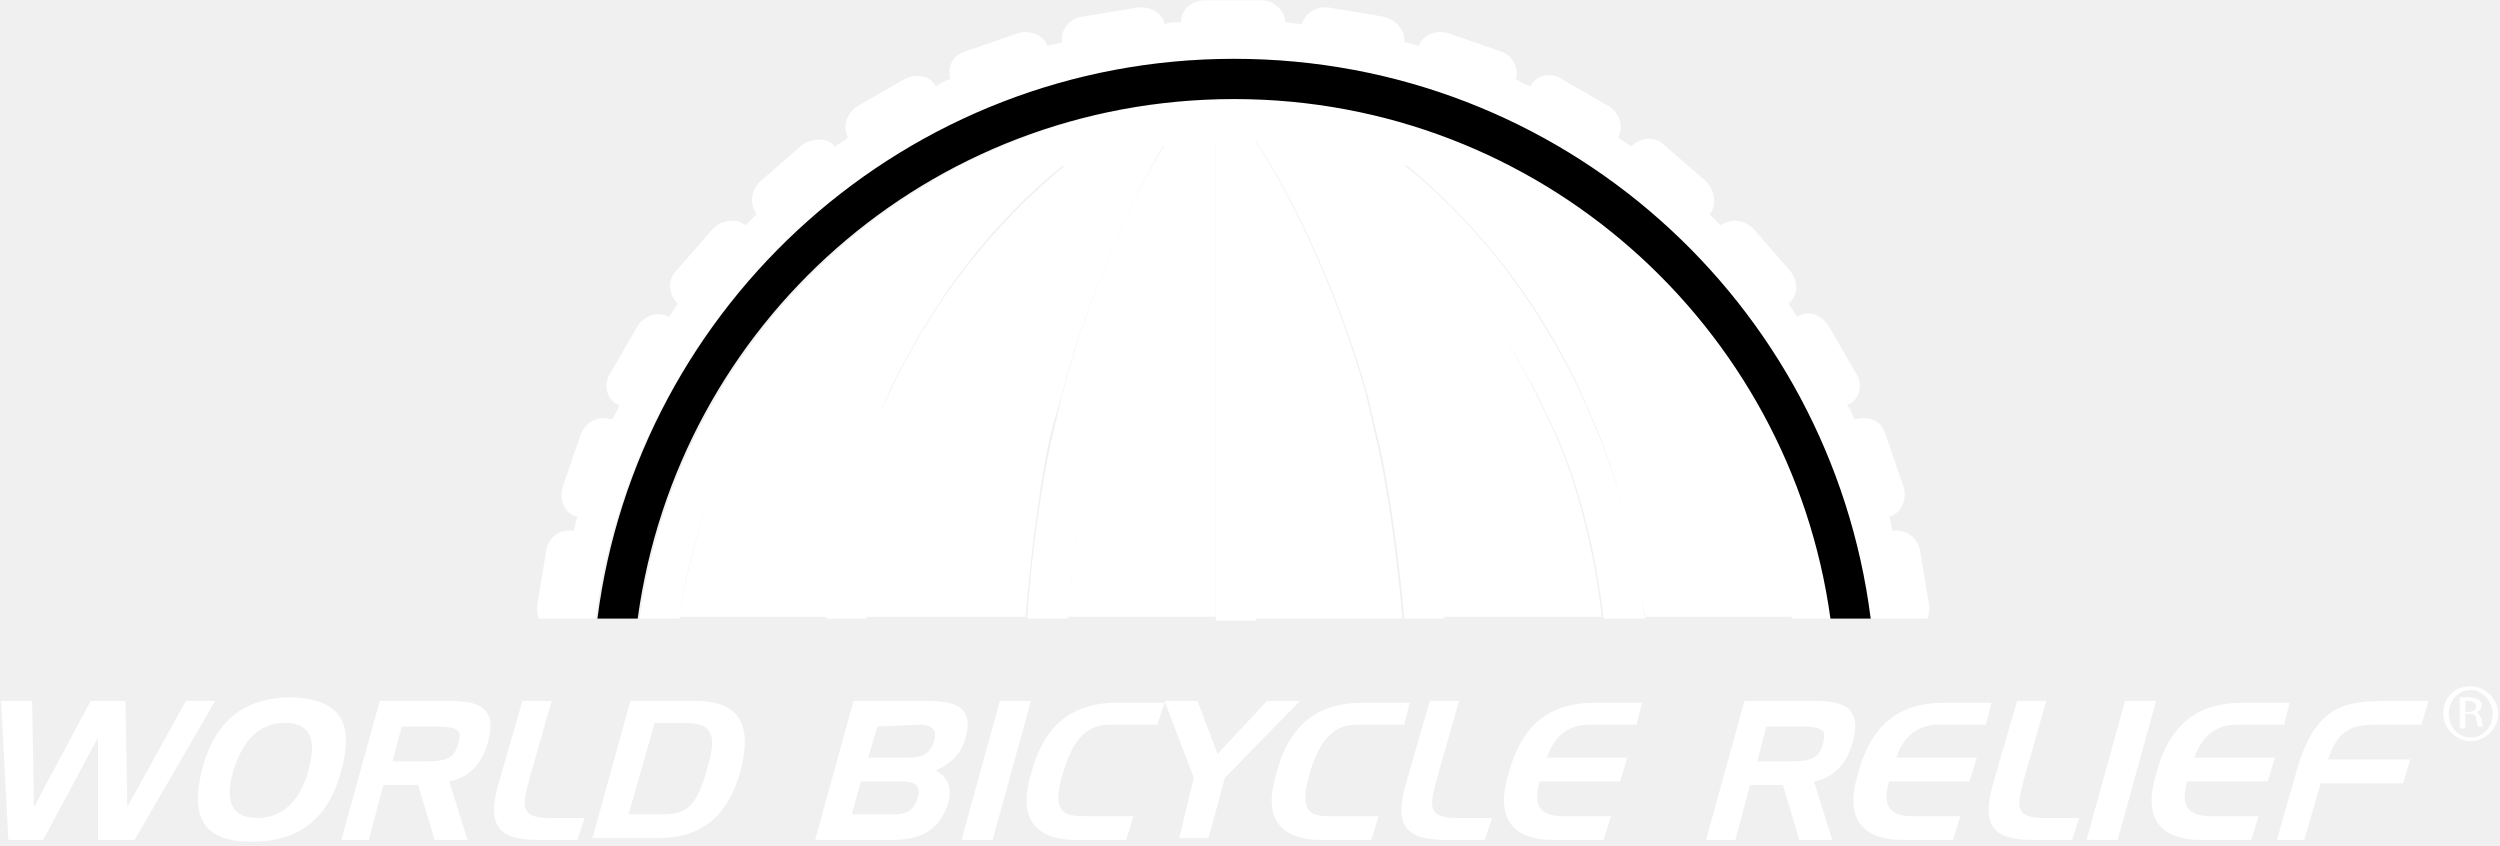
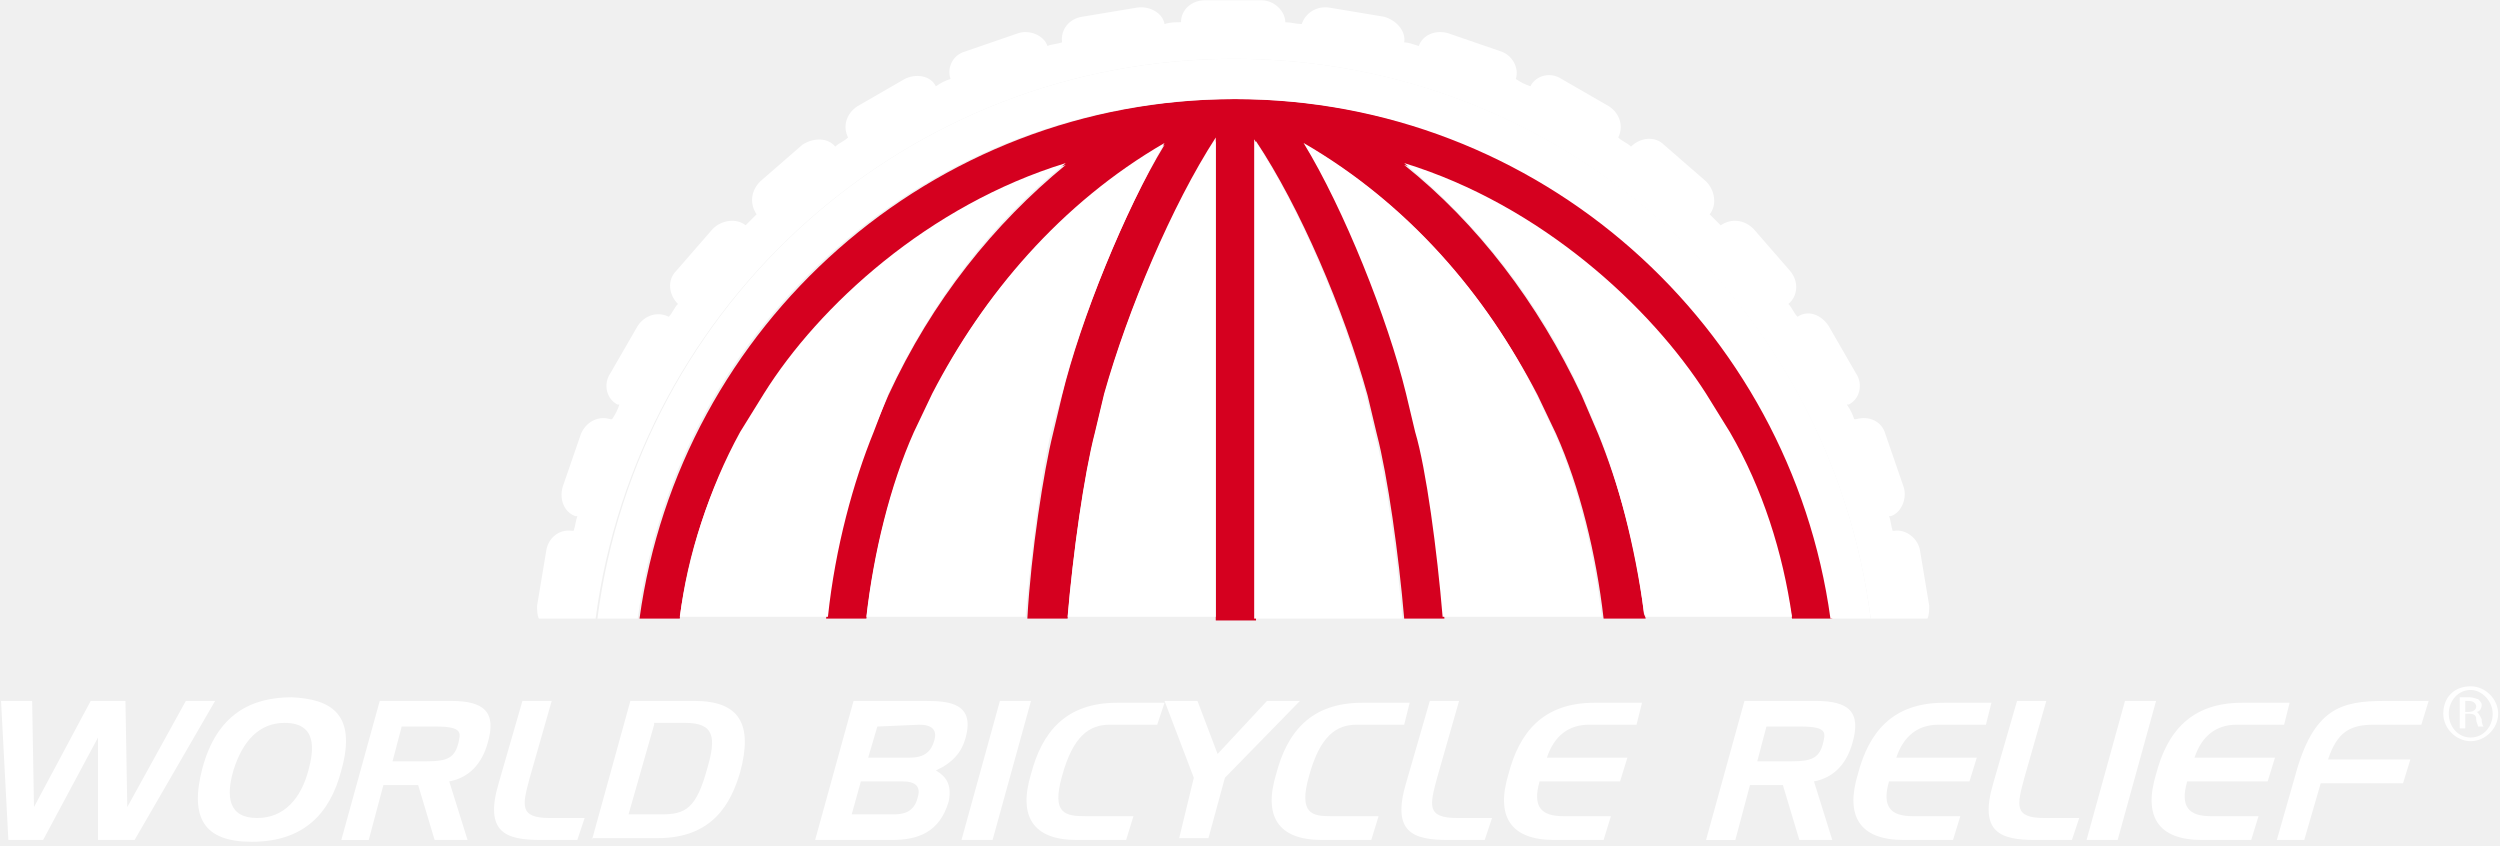
<svg xmlns="http://www.w3.org/2000/svg" width="399" height="135" viewBox="0 0 399 135">
-   <g transform="translate(-1 -2)" fill="#fff" fill-rule="evenodd">
+   <g transform="translate(-1 -2)" fill="#d5001f" fill-rule="evenodd">
    <path d="M119.124 71.24l3.796-6.13c8.759-13.723 26.277-30.074 48.175-36.789-11.387 9.343-21.314 21.606-28.321 36.788l-2.628 6.132c-3.212 8.175-6.131 18.686-7.3 29.489h6.424c1.168-10.22 3.796-21.022 7.591-29.49l2.92-6.13c7.883-15.767 20.438-30.365 37.08-40-6.423 10.51-13.43 28.029-16.35 40l-1.46 6.13c-1.46 5.84-3.504 18.979-4.087 29.49h6.423c.876-10.511 2.628-22.774 4.38-29.49l1.46-6.13c3.795-13.723 10.802-30.074 17.81-40.584v76.496h6.423V24.526c7.007 10.51 14.014 26.86 17.81 40.583l1.46 6.132c1.752 6.715 3.504 19.27 4.38 29.489h6.423c-.876-10.511-2.628-23.65-4.38-29.49l-1.46-6.13c-2.92-11.971-9.927-29.49-16.35-40 16.642 9.635 28.905 24.233 37.08 40l2.92 6.13c3.796 8.468 6.423 19.27 7.591 29.49h6.716c0-.292-.292-.584-.292-.876-1.168-10.51-4.088-20.73-7.3-28.613l-2.627-6.132c-7.008-14.89-16.643-27.445-28.322-36.788 21.898 6.715 39.417 22.774 48.176 36.788l3.795 6.132c4.964 9.051 8.175 19.27 9.927 29.489h6.424c-6.424-47.007-46.424-82.92-95.183-82.92-48.759 0-88.759 36.205-95.182 82.92h6.423c1.168-10.22 4.672-20.438 9.635-29.49z" />
    <path d="M197.956 11.387c52.263 0 95.183 39.124 101.606 89.343h9.051c.292-.584.292-1.46.292-2.044l-1.46-8.759c-.292-2.044-2.336-3.504-4.087-3.212h-.292c-.292-.876-.292-1.751-.584-2.335h.292c1.752-.584 2.627-2.92 2.044-4.672l-2.92-8.467c-.584-2.044-2.628-2.92-4.672-2.336h-.292c-.292-.876-.584-1.46-1.168-2.336h.292c1.752-.876 2.336-3.211 1.168-4.963l-4.38-7.591c-1.167-1.752-3.211-2.628-4.963-1.46-.584-.584-.876-1.46-1.46-2.044 1.46-1.168 1.752-3.504.292-5.256l-5.84-6.715c-1.459-1.46-3.503-1.752-5.255-.584l-1.751-1.752c1.167-1.46.876-3.795-.584-5.255l-6.716-5.84c-1.46-1.46-3.795-1.167-5.255.292-.584-.583-1.46-.875-2.044-1.46.876-1.751.292-3.795-1.46-4.963l-7.591-4.38c-1.752-1.167-4.088-.583-4.964 1.168-.875-.292-1.46-.584-2.335-1.167.584-1.752-.584-3.796-2.336-4.38l-8.467-2.92c-2.044-.584-4.088.292-4.672 2.044-.876-.292-1.752-.584-2.336-.584.292-1.752-1.167-3.504-3.211-4.087l-8.76-1.46c-2.043-.292-3.795.876-4.379 2.627-.876 0-1.752-.292-2.628-.292 0-1.751-1.751-3.503-3.795-3.503h-9.051c-2.044 0-3.796 1.46-3.796 3.503-.876 0-1.752 0-2.628.292-.292-1.751-2.335-2.92-4.38-2.627l-8.758 1.46c-2.044.292-3.504 2.043-3.212 4.087-.876.292-1.752.292-2.336.584-.584-1.752-2.92-2.628-4.671-2.044l-8.468 2.92c-2.043.584-2.92 2.628-2.335 4.38-.876.292-1.46.583-2.336 1.167-.876-1.751-3.212-2.043-4.964-1.167l-7.59 4.38c-1.753 1.167-2.337 3.21-1.46 4.963-.585.584-1.46.876-2.044 1.46-1.168-1.46-3.504-1.46-5.256-.293l-6.715 5.84c-1.46 1.46-1.752 3.504-.584 5.255L120 37.956c-1.46-1.168-3.796-.876-5.255.584l-5.84 6.715c-1.46 1.46-1.168 3.796.292 5.256-.584.584-.876 1.46-1.46 2.044-1.752-.876-3.795-.292-4.963 1.46l-4.38 7.59c-1.168 1.753-.584 4.088 1.168 4.964h.292c-.292.876-.584 1.46-1.168 2.336h-.292c-1.752-.584-3.795.292-4.671 2.336l-2.92 8.467c-.584 2.044.292 4.088 2.044 4.672h.292c-.292.875-.292 1.46-.584 2.335h-.292c-2.044-.292-3.796 1.168-4.088 3.212l-1.46 8.76c0 .583 0 1.459.292 2.043h9.051c6.716-50.511 49.927-89.343 101.898-89.343z" fill="#fff" fill-rule="nonzero" />
-     <path d="M197.956 11.387c-52.263 0-95.182 39.124-101.606 89.343h6.424c6.423-47.007 46.423-82.92 95.182-82.92 48.76 0 88.76 36.205 95.183 82.92h6.423c-6.423-50.511-49.343-89.343-101.606-89.343z" fill="#000" fill-rule="nonzero" />
+     <path d="M197.956 11.387c-52.263 0-95.182 39.124-101.606 89.343h6.424c6.423-47.007 46.423-82.92 95.182-82.92 48.76 0 88.76 36.205 95.183 82.92h6.423c-6.423-50.511-49.343-89.343-101.606-89.343z" fill="#fff" fill-rule="nonzero" />
    <path d="M177.226 64.818l-1.46 6.13c-1.751 6.716-3.503 19.271-4.38 29.49h23.65V23.942c-7.007 10.803-14.014 27.445-17.81 40.876zm41.752 0c-3.796-13.723-10.803-30.073-17.81-40.584v76.496h23.65c-.876-10.511-2.628-22.774-4.38-29.49l-1.46-6.422zm27.153 0c-7.883-15.767-20.438-30.365-37.08-40 6.423 10.51 13.43 28.029 16.35 40l1.46 6.13c1.752 5.84 3.504 18.979 4.38 29.49h25.401c-1.168-10.219-3.795-21.022-7.59-29.49l-2.92-6.13z" fill="#fff" fill-rule="nonzero" />
    <path d="M273.285 64.818c-8.76-13.723-26.278-30.073-48.176-36.789 11.387 9.343 21.314 21.606 28.322 36.789l2.627 6.13c3.212 7.884 5.84 18.103 7.3 28.614 0 .292.292.584.292.876h23.357c-1.46-10.219-4.671-20.438-9.927-29.49l-3.795-6.13zm-102.774 0c2.92-11.971 10.219-29.49 16.35-40-16.642 9.635-28.905 24.233-37.08 40l-2.92 6.13c-3.795 8.468-6.423 19.271-7.59 29.49h25.4c.876-10.511 2.628-23.65 4.088-29.49l1.752-6.13z" fill="#fff" fill-rule="nonzero" />
    <path d="M142.774 64.818c7.007-14.891 16.642-27.446 28.32-36.789-21.897 6.716-39.415 22.774-48.174 36.789l-3.796 6.13c-4.963 9.052-8.175 19.271-9.635 29.49h23.65c1.168-11.095 4.087-21.606 7.299-29.49l2.336-6.13z" fill="#fff" fill-rule="nonzero" />
    <path fill="#fff" fill-rule="nonzero" d="M2.336 136.058L1.168 113.869 6.131 113.869 6.423 130.803 15.474 113.869 21.022 113.869 21.314 130.803 30.657 113.869 35.328 113.869 22.482 136.058 16.642 136.058 16.642 119.708 7.883 136.058z" />
    <path d="M55.474 124.964c-1.751 6.715-5.839 11.386-14.306 11.386-7.591 0-9.927-3.795-7.883-11.678 2.335-8.76 7.883-11.387 14.306-11.387 5.84.292 10.511 2.335 7.883 11.679zm-13.43 7.59c4.38 0 7.007-3.21 8.175-7.59.876-3.212 1.46-7.592-3.796-7.592-4.087 0-6.715 2.92-8.175 7.592-1.168 4.087-.876 7.59 3.796 7.59zm13.43 3.504l6.132-22.19h11.387c5.255 0 7.299 1.752 5.84 6.716-.877 3.212-2.92 5.547-6.132 6.131l2.92 9.343h-5.256l-2.628-8.759H62.19l-2.336 8.76h-4.38zm9.635-18.102l-1.46 5.548h5.548c3.212 0 4.38-.584 4.964-2.92.292-1.46.875-2.628-3.504-2.628h-5.548zm28.03 18.102h-5.84c-5.547 0-9.05-1.167-6.715-9.05l3.796-13.14h4.671l-3.504 12.263c-1.167 4.38-1.751 6.424 3.212 6.424h5.548l-1.168 3.503zm2.335 0l6.132-22.19h10.219c7.3 0 9.343 3.796 7.3 11.387-1.46 4.964-4.38 10.511-13.14 10.511h-10.51v.292zm9.927-18.394l-4.087 14.307h5.255c3.796 0 5.548-.876 7.3-7.3 1.46-4.963 1.167-7.299-3.504-7.299h-4.964v.292zm25.694 18.394l6.131-22.19h11.387c3.796 0 8.175.293 6.423 6.132-.583 2.044-2.043 3.796-4.671 4.964 1.46.875 2.628 2.043 2.044 4.963-1.46 4.964-4.964 6.131-9.051 6.131h-12.263zm9.927-18.102l-1.46 4.964h6.715c1.752 0 3.212-.584 3.796-2.628.584-1.752-.292-2.628-2.336-2.628l-6.715.292zm-4.088 14.015h6.716c1.46 0 3.211-.292 3.795-2.628.584-1.752-.292-2.628-2.336-2.628h-6.715l-1.46 5.256z" fill="#fff" fill-rule="nonzero" />
    <path fill="#fff" fill-rule="nonzero" d="M165.547 113.869L159.416 136.058 154.453 136.058 160.584 113.869z" />
    <path d="M185.693 117.664h-7.59c-3.212 0-5.84 1.752-7.592 8.175-1.752 6.132.584 6.424 3.796 6.424h7.59l-1.167 3.795h-7.883c-7.008 0-9.343-3.795-7.3-10.51 1.752-6.716 5.548-11.387 13.723-11.387h7.591l-1.168 3.503z" fill="#fff" fill-rule="nonzero" />
    <path fill="#fff" fill-rule="nonzero" d="M191.533 126.131L186.861 113.869 192.117 113.869 195.328 122.336 203.212 113.869 208.467 113.869 196.496 126.131 193.869 135.766 189.197 135.766z" />
    <path d="M225.11 117.664h-7.592c-3.211 0-5.84 1.752-7.591 8.175-1.752 6.132.584 6.424 3.504 6.424h7.59l-1.167 3.795h-7.883c-7.007 0-9.343-3.795-7.3-10.51 1.752-6.716 5.548-11.387 13.723-11.387h7.591l-.876 3.503zm12.846 18.394h-5.84c-5.547 0-9.05-1.167-6.715-9.05l3.796-13.14h4.672l-3.504 12.263c-1.168 4.38-1.752 6.424 3.212 6.424h5.547l-1.168 3.503zm24.234-18.394h-7.591c-3.212 0-5.548 1.752-6.716 5.256h12.847l-1.168 3.795h-12.847c-1.168 4.088.292 5.548 3.796 5.548h7.591l-1.168 3.795h-7.883c-7.007 0-9.343-3.795-7.3-10.51 1.753-6.716 5.548-11.387 13.723-11.387h7.592l-.876 3.503zm11.095 18.394l6.131-22.19h11.387c5.255 0 7.3 1.752 5.84 6.716-.877 3.212-2.92 5.547-6.132 6.131l2.92 9.343h-5.256l-2.628-8.759h-5.255l-2.336 8.76h-4.671zm9.635-18.102l-1.46 5.548h5.547c3.212 0 4.38-.584 4.964-2.92.292-1.46.876-2.628-3.504-2.628h-5.547zm35.036-.292h-7.591c-3.212 0-5.547 1.752-6.715 5.256h12.846l-1.168 3.795h-12.846c-1.168 4.088.292 5.548 3.795 5.548h7.592l-1.168 3.795h-7.883c-7.008 0-9.344-3.795-7.3-10.51 1.752-6.716 5.548-11.387 13.723-11.387h7.591l-.876 3.503zm13.723 18.394h-5.84c-5.547 0-9.05-1.167-6.715-9.05l3.796-13.14h4.671l-3.503 12.263c-1.168 4.38-1.752 6.424 3.211 6.424h5.548l-1.168 3.503z" fill="#fff" fill-rule="nonzero" />
    <path fill="#fff" fill-rule="nonzero" d="M345.109 113.869L338.978 136.058 334.015 136.058 340.146 113.869z" />
    <path d="M365.547 117.664h-7.59c-3.212 0-5.548 1.752-6.716 5.256h12.847l-1.168 3.795h-12.847c-1.168 4.088.292 5.548 3.796 5.548h7.59l-1.167 3.795h-7.883c-7.008 0-9.343-3.795-7.3-10.51 1.752-6.716 5.548-11.387 13.723-11.387h7.591l-.876 3.503zm-1.167 18.394l2.92-10.219c2.919-10.803 7.299-11.97 14.306-11.97h7.007l-1.168 3.795h-7.591c-3.796 0-5.84 1.168-7.3 5.548h13.14l-1.168 3.795h-13.14l-2.627 9.051h-4.38zm30.948-24.525c2.336 0 4.38 2.044 4.38 4.38 0 2.335-2.044 4.379-4.38 4.379-2.335 0-4.38-2.044-4.38-4.38 0-2.627 1.753-4.38 4.38-4.38zm0 .584c-2.043 0-3.503 1.752-3.503 3.795 0 2.044 1.46 3.796 3.503 3.796 2.044 0 3.504-1.752 3.504-3.796 0-2.043-1.752-3.795-3.504-3.795zm-.875 6.131h-.876v-4.963h1.46c.875 0 1.167.292 1.46.292.291.292.583.584.583.876 0 .583-.292 1.167-.876 1.167.292 0 .584.584.876 1.168 0 .876.292 1.168.292 1.168h-.876c0-.292-.292-.584-.292-1.168s-.292-.876-1.168-.876h-.583v2.336zm0-2.628h.583c.584 0 1.168-.292 1.168-.875 0-.292-.292-.876-1.168-.876h-.583v1.751z" fill="#fff" fill-rule="nonzero" />
  </g>
</svg>
